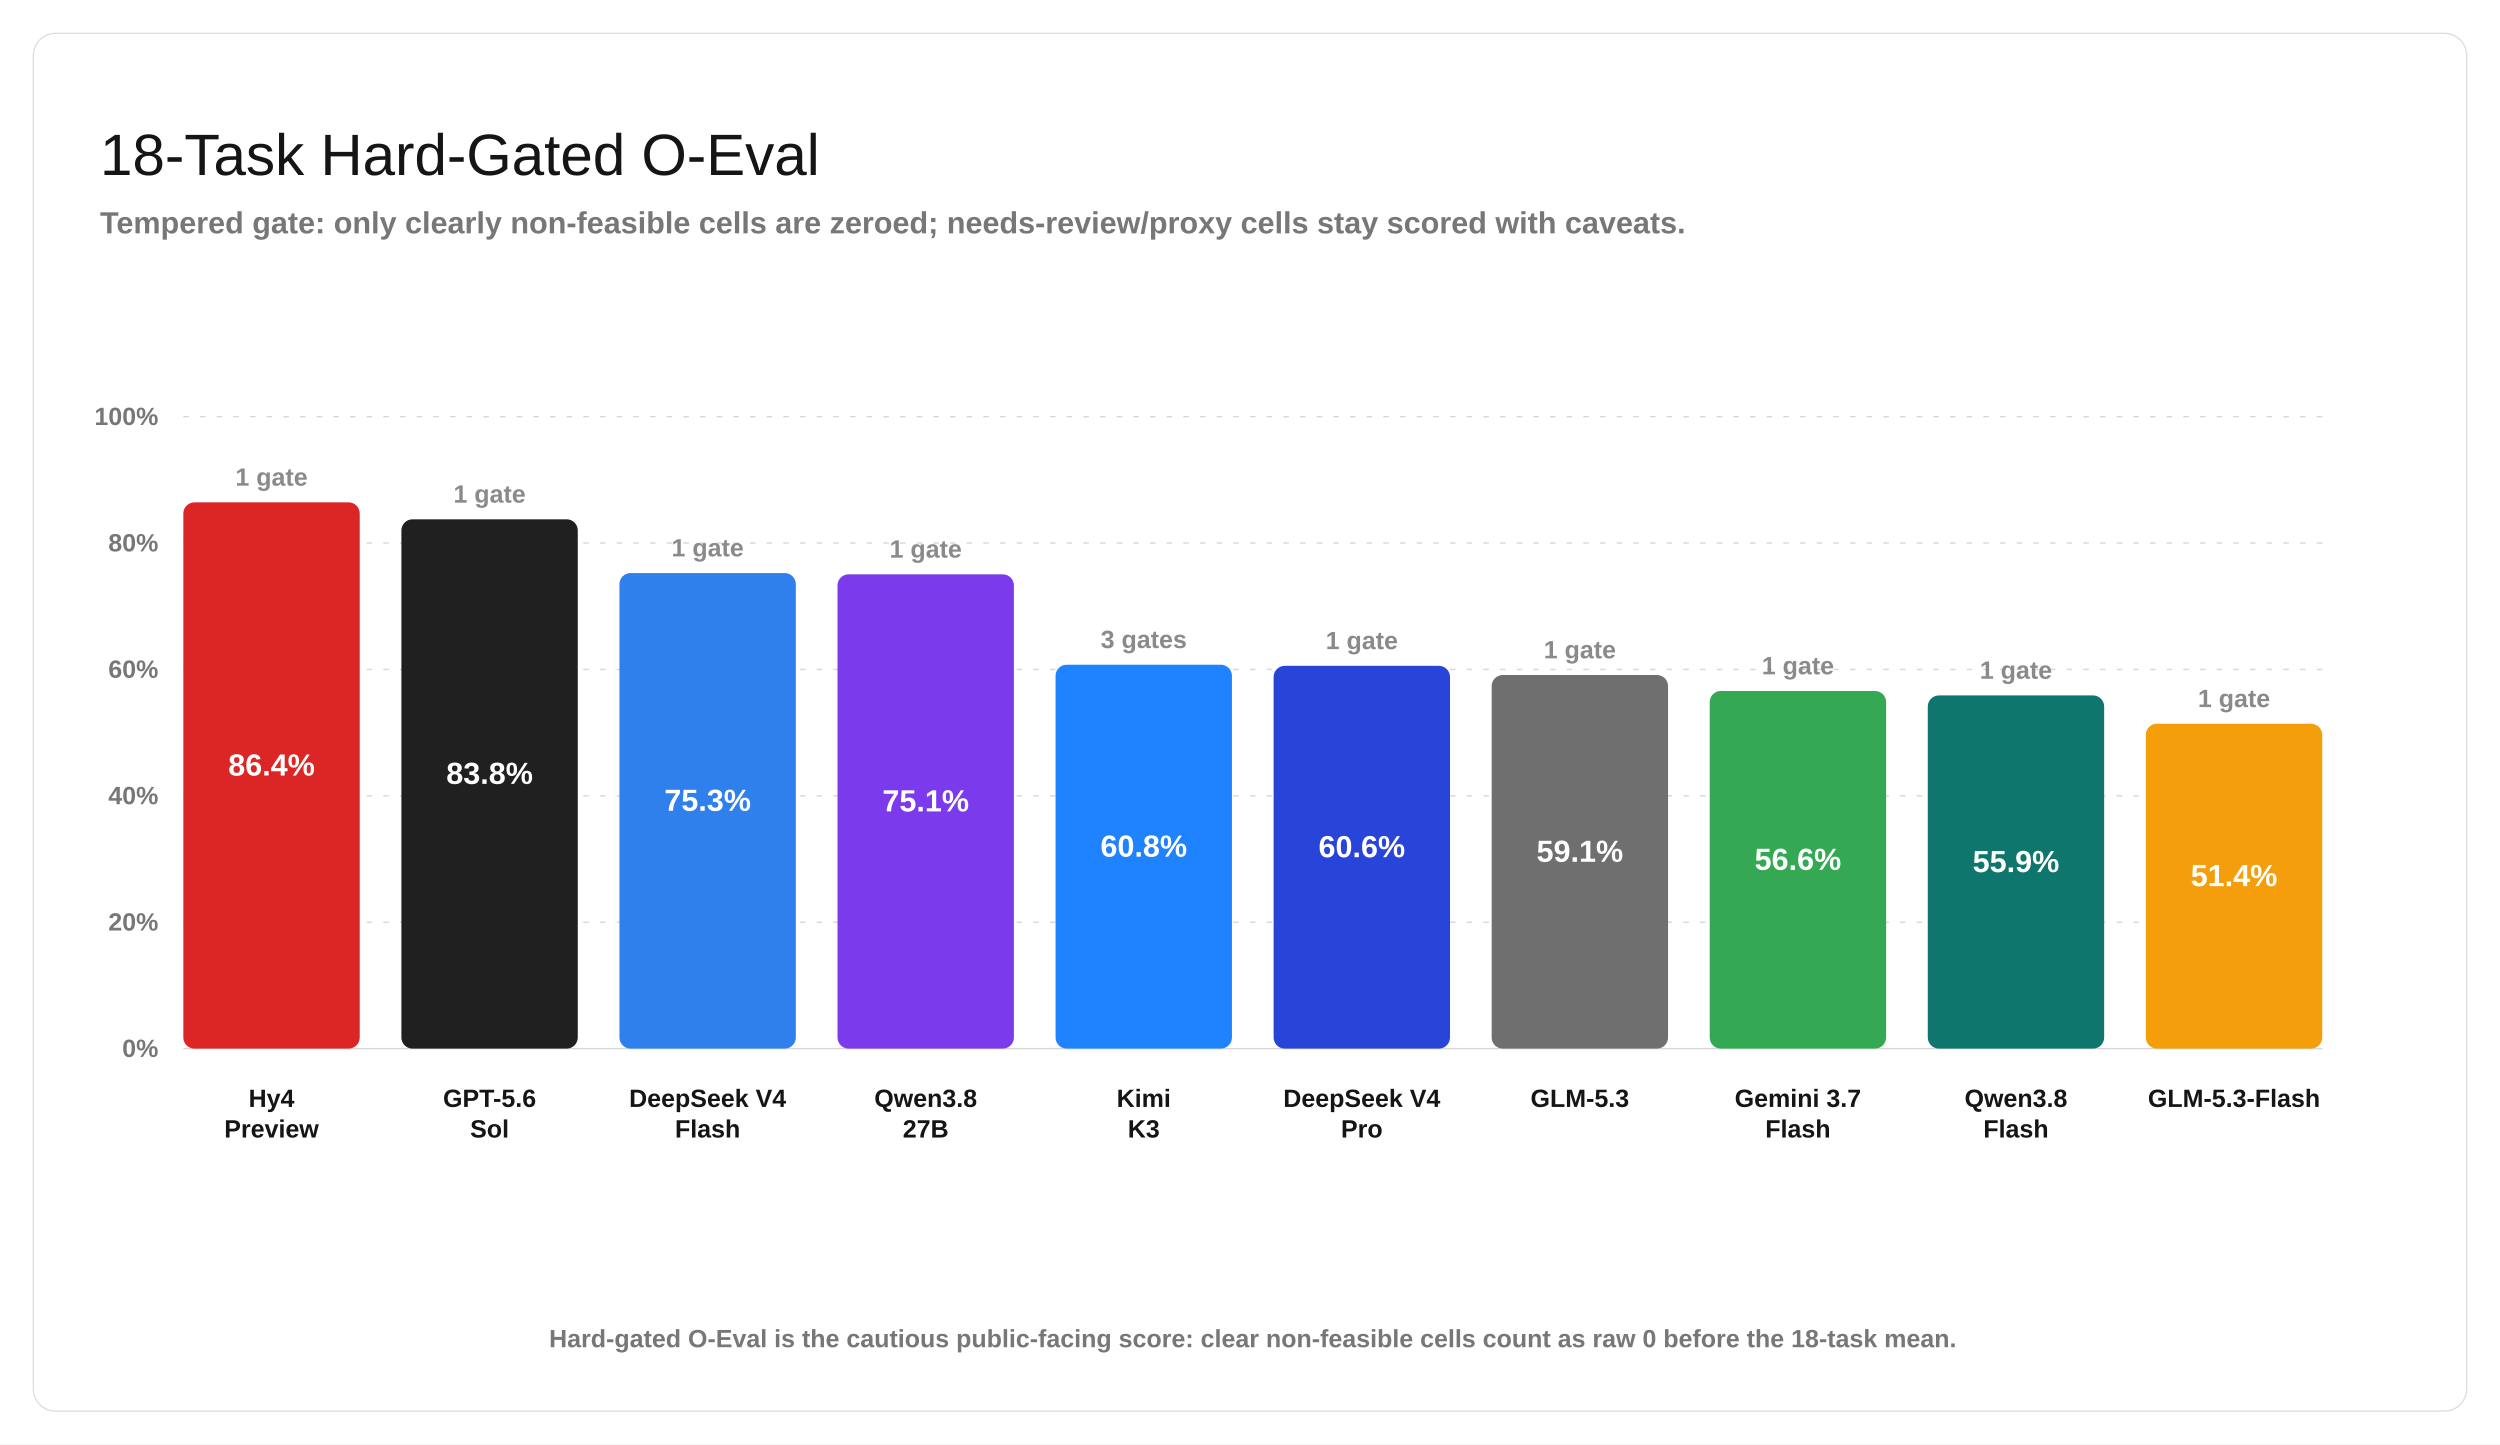
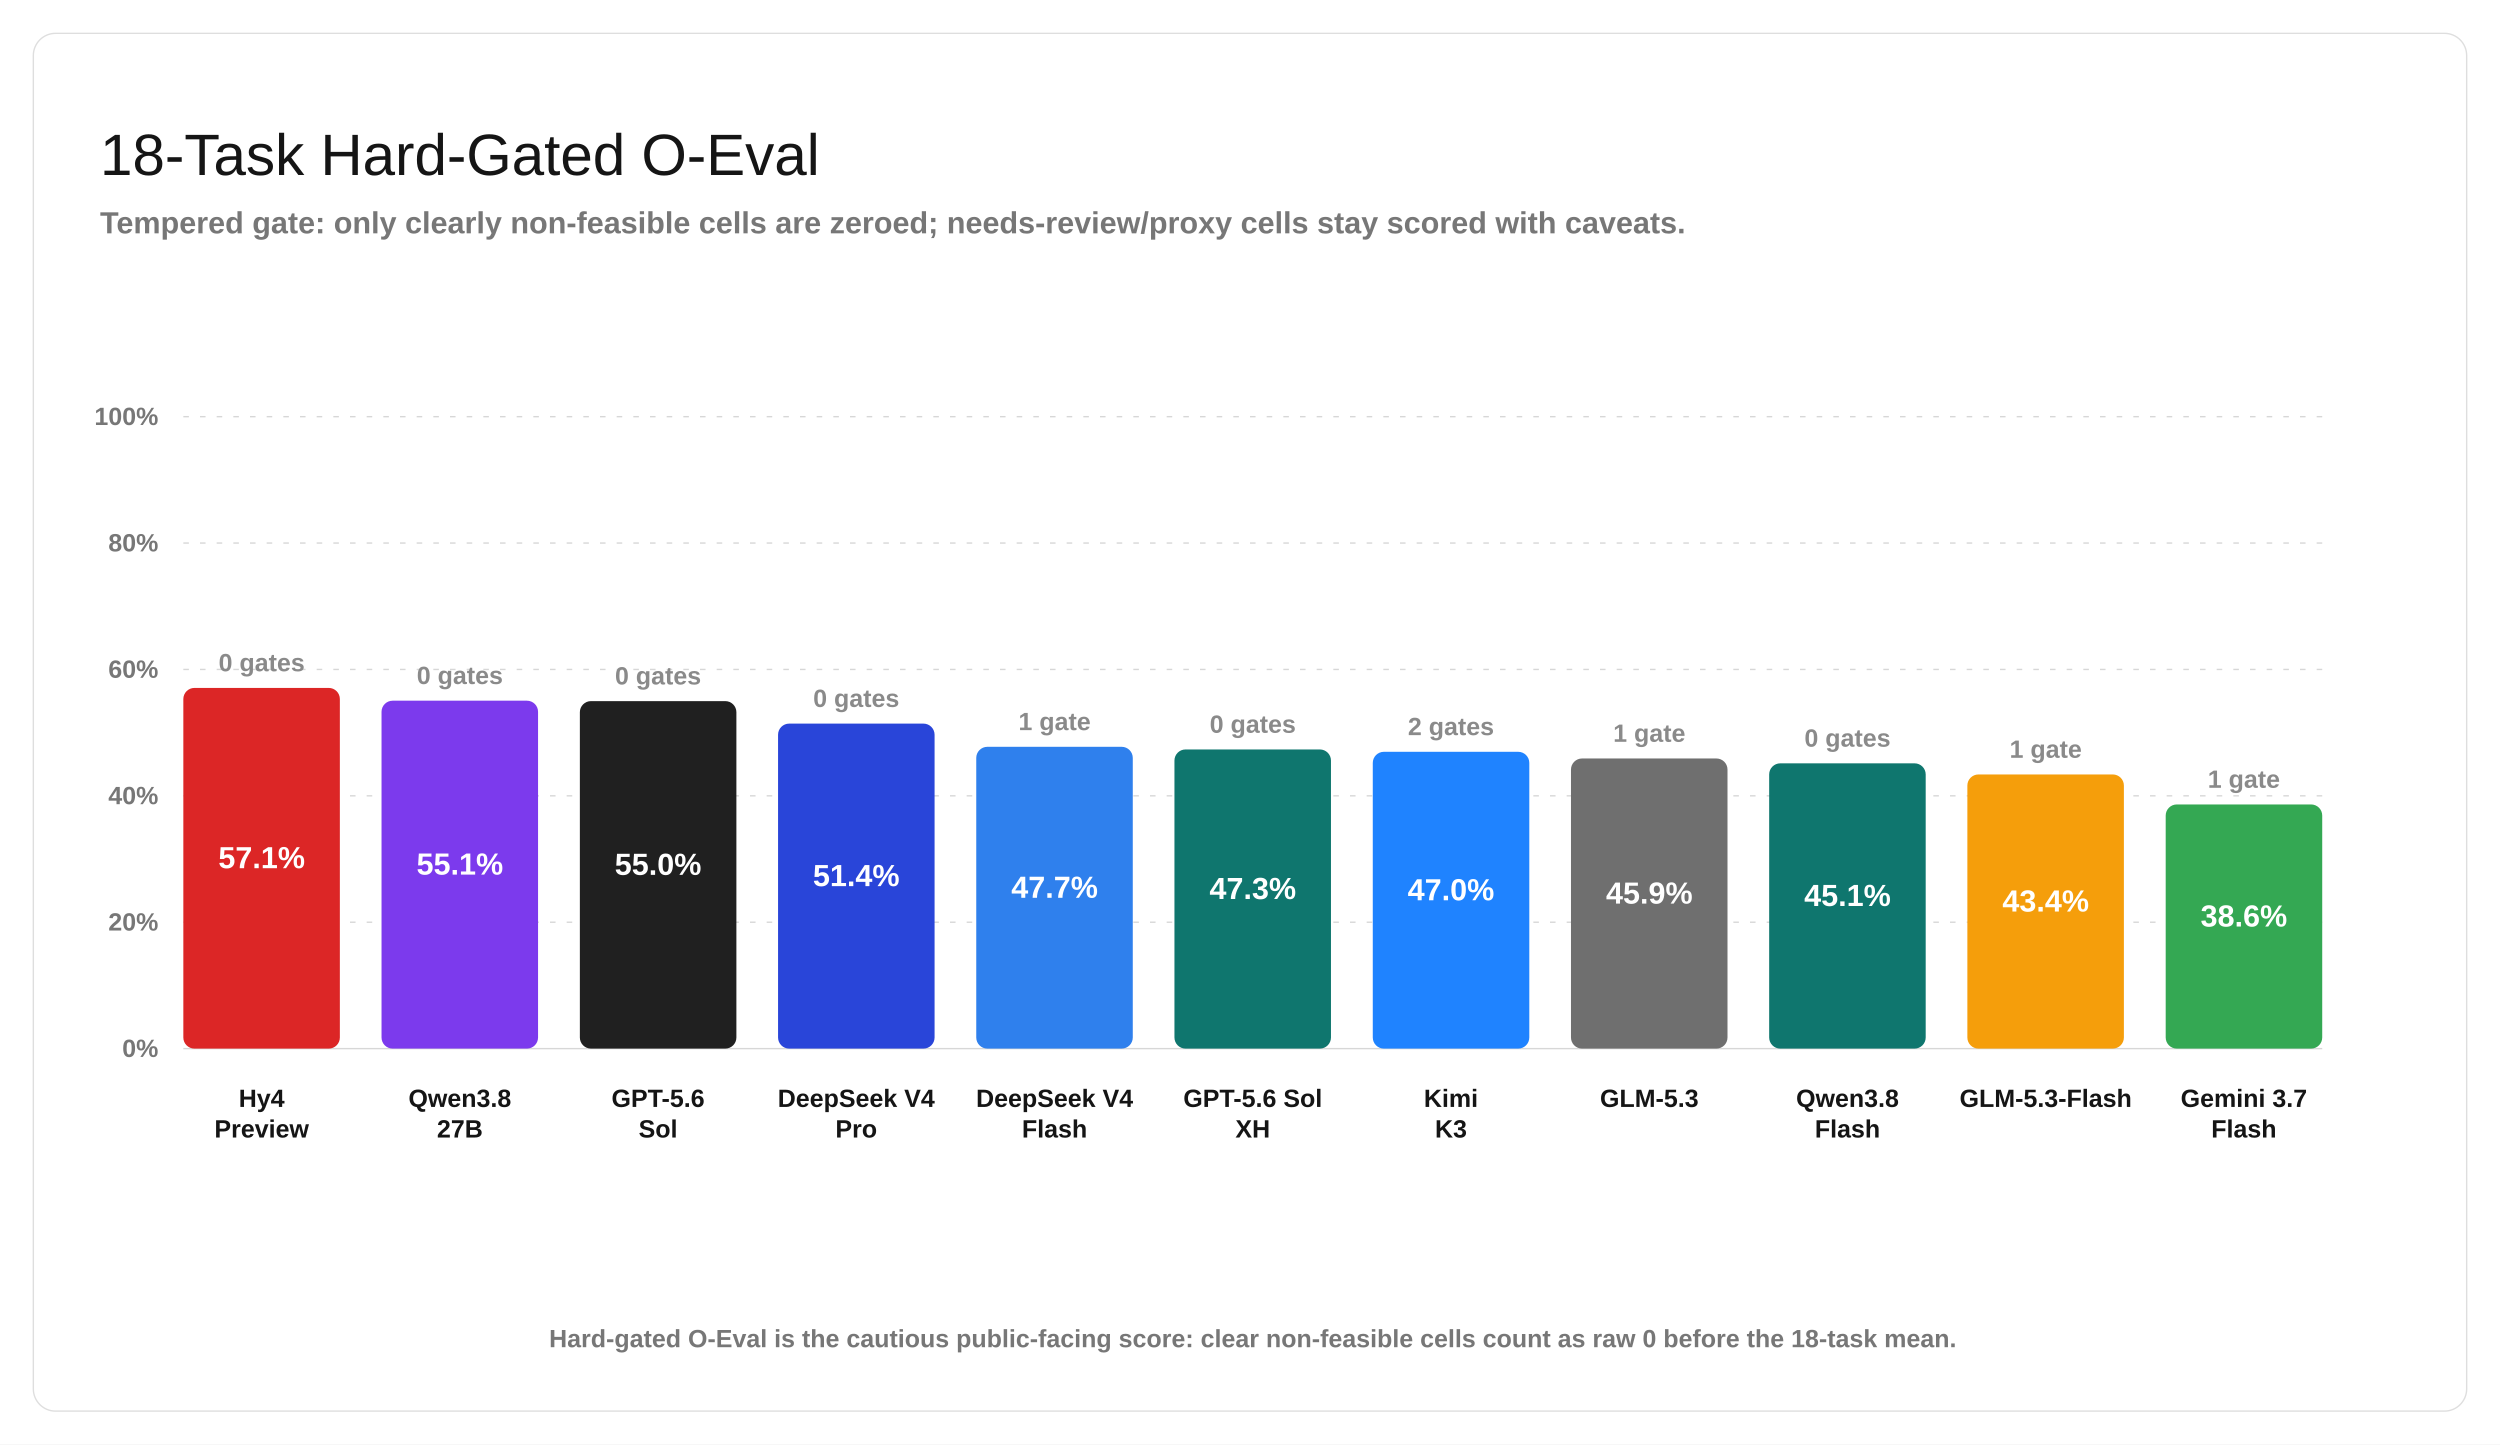
<svg xmlns="http://www.w3.org/2000/svg" width="1800" height="1040" viewBox="0 0 1800 1040" role="img">
  <style>
      .title { font-family: Georgia, Times, serif; font-size: 42px; font-weight: 500; fill: #050505; }
      .subtitle { font-family: Arial, Helvetica, sans-serif; font-size: 22px; fill: #777777; font-weight: 650; }
      .axis { font-family: Arial, Helvetica, sans-serif; font-size: 18px; fill: #777777; font-weight: 650; }
      .axis-title { font-family: Arial, Helvetica, sans-serif; font-size: 22px; fill: #111111; font-weight: 720; }
      .label { font-family: Arial, Helvetica, sans-serif; font-size: 19px; fill: #151515; font-weight: 700; }
      .small { font-family: Arial, Helvetica, sans-serif; font-size: 18px; fill: #777777; font-weight: 650; }
    </style>
  <rect width="1800" height="1040" fill="#ffffff" />
  <rect x="24.0" y="24.0" width="1752.0" height="992.0" fill="#ffffff" rx="16.0" stroke="#dedede" />
  <text x="72.0" y="126.0" text-anchor="start" font-family="Arial, Helvetica, sans-serif" font-size="42" font-weight="500" fill="#151515">18-Task Hard-Gated O-Eval</text>
  <text x="72.0" y="168.0" text-anchor="start" font-family="Arial, Helvetica, sans-serif" font-size="22" font-weight="650" fill="#777777">Tempered gate: only clearly non-feasible cells are zeroed; needs-review/proxy cells stay scored with caveats.</text>
  <line x1="132.0" y1="755.0" x2="1672.0" y2="755.0" stroke="#d7d7d7" stroke-width="1.0" />
  <text x="114.0" y="761.0" text-anchor="end" font-family="Arial, Helvetica, sans-serif" font-size="18" font-weight="600" fill="#777777">0%</text>
  <line x1="132.0" y1="664.0" x2="1672.0" y2="664.0" stroke="#d7d7d7" stroke-width="1.0" stroke-dasharray="4 8" />
  <text x="114.0" y="670.0" text-anchor="end" font-family="Arial, Helvetica, sans-serif" font-size="18" font-weight="600" fill="#777777">20%</text>
  <line x1="132.0" y1="573.0" x2="1672.0" y2="573.0" stroke="#d7d7d7" stroke-width="1.0" stroke-dasharray="4 8" />
  <text x="114.0" y="579.0" text-anchor="end" font-family="Arial, Helvetica, sans-serif" font-size="18" font-weight="600" fill="#777777">40%</text>
  <line x1="132.0" y1="482.0" x2="1672.0" y2="482.0" stroke="#d7d7d7" stroke-width="1.0" stroke-dasharray="4 8" />
  <text x="114.0" y="488.0" text-anchor="end" font-family="Arial, Helvetica, sans-serif" font-size="18" font-weight="600" fill="#777777">60%</text>
  <line x1="132.0" y1="391.0" x2="1672.0" y2="391.0" stroke="#d7d7d7" stroke-width="1.0" stroke-dasharray="4 8" />
  <text x="114.0" y="397.0" text-anchor="end" font-family="Arial, Helvetica, sans-serif" font-size="18" font-weight="600" fill="#777777">80%</text>
  <line x1="132.0" y1="300.0" x2="1672.0" y2="300.0" stroke="#d7d7d7" stroke-width="1.0" stroke-dasharray="4 8" />
  <text x="114.0" y="306.0" text-anchor="end" font-family="Arial, Helvetica, sans-serif" font-size="18" font-weight="600" fill="#777777">100%</text>
-   <rect x="132.0" y="361.7" width="127.0" height="393.3" fill="#dc2626" rx="8.0" />
-   <text x="195.5" y="558.4" text-anchor="middle" font-family="Arial, Helvetica, sans-serif" font-size="22" font-weight="800" fill="#ffffff">86.4%</text>
-   <text x="195.5" y="349.7" text-anchor="middle" font-family="Arial, Helvetica, sans-serif" font-size="18" font-weight="600" fill="#8a8a8a">1 gate</text>
-   <text x="195.5" y="797.0" text-anchor="middle" font-family="Arial, Helvetica, sans-serif" font-size="18" font-weight="700" fill="#151515">Hy4</text>
-   <text x="195.5" y="819.0" text-anchor="middle" font-family="Arial, Helvetica, sans-serif" font-size="18" font-weight="700" fill="#151515">Preview</text>
-   <rect x="289.0" y="373.9" width="127.0" height="381.1" fill="#202020" rx="8.0" />
-   <text x="352.5" y="564.4" text-anchor="middle" font-family="Arial, Helvetica, sans-serif" font-size="22" font-weight="800" fill="#ffffff">83.8%</text>
-   <text x="352.5" y="361.9" text-anchor="middle" font-family="Arial, Helvetica, sans-serif" font-size="18" font-weight="600" fill="#8a8a8a">1 gate</text>
-   <text x="352.5" y="797.0" text-anchor="middle" font-family="Arial, Helvetica, sans-serif" font-size="18" font-weight="700" fill="#151515">GPT-5.6</text>
-   <text x="352.5" y="819.0" text-anchor="middle" font-family="Arial, Helvetica, sans-serif" font-size="18" font-weight="700" fill="#151515">Sol</text>
-   <rect x="446.0" y="412.6" width="127.0" height="342.4" fill="#2f80ed" rx="8.0" />
-   <text x="509.5" y="583.8" text-anchor="middle" font-family="Arial, Helvetica, sans-serif" font-size="22" font-weight="800" fill="#ffffff">75.3%</text>
-   <text x="509.5" y="400.6" text-anchor="middle" font-family="Arial, Helvetica, sans-serif" font-size="18" font-weight="600" fill="#8a8a8a">1 gate</text>
-   <text x="509.5" y="797.0" text-anchor="middle" font-family="Arial, Helvetica, sans-serif" font-size="18" font-weight="700" fill="#151515">DeepSeek V4</text>
-   <text x="509.5" y="819.0" text-anchor="middle" font-family="Arial, Helvetica, sans-serif" font-size="18" font-weight="700" fill="#151515">Flash</text>
-   <rect x="603.0" y="413.5" width="127.0" height="341.5" fill="#7c3aed" rx="8.0" />
-   <text x="666.5" y="584.2" text-anchor="middle" font-family="Arial, Helvetica, sans-serif" font-size="22" font-weight="800" fill="#ffffff">75.1%</text>
-   <text x="666.5" y="401.5" text-anchor="middle" font-family="Arial, Helvetica, sans-serif" font-size="18" font-weight="600" fill="#8a8a8a">1 gate</text>
-   <text x="666.5" y="797.0" text-anchor="middle" font-family="Arial, Helvetica, sans-serif" font-size="18" font-weight="700" fill="#151515">Qwen3.8</text>
-   <text x="666.5" y="819.0" text-anchor="middle" font-family="Arial, Helvetica, sans-serif" font-size="18" font-weight="700" fill="#151515">27B</text>
-   <rect x="760.0" y="478.6" width="127.0" height="276.4" fill="#1f83ff" rx="8.0" />
-   <text x="823.5" y="616.8" text-anchor="middle" font-family="Arial, Helvetica, sans-serif" font-size="22" font-weight="800" fill="#ffffff">60.8%</text>
-   <text x="823.5" y="466.6" text-anchor="middle" font-family="Arial, Helvetica, sans-serif" font-size="18" font-weight="600" fill="#8a8a8a">3 gates</text>
-   <text x="823.5" y="797.0" text-anchor="middle" font-family="Arial, Helvetica, sans-serif" font-size="18" font-weight="700" fill="#151515">Kimi</text>
-   <text x="823.5" y="819.0" text-anchor="middle" font-family="Arial, Helvetica, sans-serif" font-size="18" font-weight="700" fill="#151515">K3</text>
-   <rect x="917.0" y="479.4" width="127.0" height="275.6" fill="#2945d9" rx="8.0" />
-   <text x="980.5" y="617.2" text-anchor="middle" font-family="Arial, Helvetica, sans-serif" font-size="22" font-weight="800" fill="#ffffff">60.6%</text>
-   <text x="980.5" y="467.4" text-anchor="middle" font-family="Arial, Helvetica, sans-serif" font-size="18" font-weight="600" fill="#8a8a8a">1 gate</text>
-   <text x="980.5" y="797.0" text-anchor="middle" font-family="Arial, Helvetica, sans-serif" font-size="18" font-weight="700" fill="#151515">DeepSeek V4</text>
-   <text x="980.5" y="819.0" text-anchor="middle" font-family="Arial, Helvetica, sans-serif" font-size="18" font-weight="700" fill="#151515">Pro</text>
-   <rect x="1074.0" y="486.0" width="127.0" height="269.0" fill="#6f6f6f" rx="8.0" />
-   <text x="1137.5" y="620.5" text-anchor="middle" font-family="Arial, Helvetica, sans-serif" font-size="22" font-weight="800" fill="#ffffff">59.1%</text>
-   <text x="1137.5" y="474.0" text-anchor="middle" font-family="Arial, Helvetica, sans-serif" font-size="18" font-weight="600" fill="#8a8a8a">1 gate</text>
-   <text x="1137.5" y="797.0" text-anchor="middle" font-family="Arial, Helvetica, sans-serif" font-size="18" font-weight="700" fill="#151515">GLM-5.3</text>
-   <rect x="1231.0" y="497.5" width="127.0" height="257.5" fill="#34a853" rx="8.0" />
-   <text x="1294.5" y="626.3" text-anchor="middle" font-family="Arial, Helvetica, sans-serif" font-size="22" font-weight="800" fill="#ffffff">56.6%</text>
-   <text x="1294.5" y="485.5" text-anchor="middle" font-family="Arial, Helvetica, sans-serif" font-size="18" font-weight="600" fill="#8a8a8a">1 gate</text>
-   <text x="1294.5" y="797.0" text-anchor="middle" font-family="Arial, Helvetica, sans-serif" font-size="18" font-weight="700" fill="#151515">Gemini 3.7</text>
-   <text x="1294.5" y="819.0" text-anchor="middle" font-family="Arial, Helvetica, sans-serif" font-size="18" font-weight="700" fill="#151515">Flash</text>
-   <rect x="1388.0" y="500.7" width="127.0" height="254.3" fill="#0f766e" rx="8.0" />
-   <text x="1451.5" y="627.9" text-anchor="middle" font-family="Arial, Helvetica, sans-serif" font-size="22" font-weight="800" fill="#ffffff">55.9%</text>
-   <text x="1451.5" y="488.7" text-anchor="middle" font-family="Arial, Helvetica, sans-serif" font-size="18" font-weight="600" fill="#8a8a8a">1 gate</text>
-   <text x="1451.5" y="797.0" text-anchor="middle" font-family="Arial, Helvetica, sans-serif" font-size="18" font-weight="700" fill="#151515">Qwen3.8</text>
-   <text x="1451.5" y="819.0" text-anchor="middle" font-family="Arial, Helvetica, sans-serif" font-size="18" font-weight="700" fill="#151515">Flash</text>
-   <rect x="1545.0" y="521.1" width="127.0" height="233.9" fill="#f59e0b" rx="8.0" />
-   <text x="1608.5" y="638.0" text-anchor="middle" font-family="Arial, Helvetica, sans-serif" font-size="22" font-weight="800" fill="#ffffff">51.4%</text>
-   <text x="1608.5" y="509.1" text-anchor="middle" font-family="Arial, Helvetica, sans-serif" font-size="18" font-weight="600" fill="#8a8a8a">1 gate</text>
-   <text x="1608.5" y="797.0" text-anchor="middle" font-family="Arial, Helvetica, sans-serif" font-size="18" font-weight="700" fill="#151515">GLM-5.3-Flash</text>
+   <rect x="132.0" y="495.3" width="112.7" height="259.7" fill="#dc2626" rx="8.0" />
+   <text x="188.4" y="625.1" text-anchor="middle" font-family="Arial, Helvetica, sans-serif" font-size="22" font-weight="800" fill="#ffffff">57.1%</text>
+   <text x="188.4" y="483.3" text-anchor="middle" font-family="Arial, Helvetica, sans-serif" font-size="18" font-weight="600" fill="#8a8a8a">0 gates</text>
+   <text x="188.4" y="797.0" text-anchor="middle" font-family="Arial, Helvetica, sans-serif" font-size="18" font-weight="700" fill="#151515">Hy4</text>
+   <text x="188.4" y="819.0" text-anchor="middle" font-family="Arial, Helvetica, sans-serif" font-size="18" font-weight="700" fill="#151515">Preview</text>
+   <rect x="274.7" y="504.5" width="112.7" height="250.5" fill="#7c3aed" rx="8.0" />
+   <text x="331.1" y="629.7" text-anchor="middle" font-family="Arial, Helvetica, sans-serif" font-size="22" font-weight="800" fill="#ffffff">55.1%</text>
+   <text x="331.1" y="492.5" text-anchor="middle" font-family="Arial, Helvetica, sans-serif" font-size="18" font-weight="600" fill="#8a8a8a">0 gates</text>
+   <text x="331.1" y="797.0" text-anchor="middle" font-family="Arial, Helvetica, sans-serif" font-size="18" font-weight="700" fill="#151515">Qwen3.8</text>
+   <text x="331.1" y="819.0" text-anchor="middle" font-family="Arial, Helvetica, sans-serif" font-size="18" font-weight="700" fill="#151515">27B</text>
+   <rect x="417.5" y="504.8" width="112.7" height="250.2" fill="#202020" rx="8.0" />
+   <text x="473.8" y="629.9" text-anchor="middle" font-family="Arial, Helvetica, sans-serif" font-size="22" font-weight="800" fill="#ffffff">55.0%</text>
+   <text x="473.8" y="492.8" text-anchor="middle" font-family="Arial, Helvetica, sans-serif" font-size="18" font-weight="600" fill="#8a8a8a">0 gates</text>
+   <text x="473.8" y="797.0" text-anchor="middle" font-family="Arial, Helvetica, sans-serif" font-size="18" font-weight="700" fill="#151515">GPT-5.6</text>
+   <text x="473.8" y="819.0" text-anchor="middle" font-family="Arial, Helvetica, sans-serif" font-size="18" font-weight="700" fill="#151515">Sol</text>
+   <rect x="560.2" y="521.0" width="112.7" height="234.0" fill="#2945d9" rx="8.0" />
+   <text x="616.5" y="638.0" text-anchor="middle" font-family="Arial, Helvetica, sans-serif" font-size="22" font-weight="800" fill="#ffffff">51.4%</text>
+   <text x="616.5" y="509.0" text-anchor="middle" font-family="Arial, Helvetica, sans-serif" font-size="18" font-weight="600" fill="#8a8a8a">0 gates</text>
+   <text x="616.5" y="797.0" text-anchor="middle" font-family="Arial, Helvetica, sans-serif" font-size="18" font-weight="700" fill="#151515">DeepSeek V4</text>
+   <text x="616.5" y="819.0" text-anchor="middle" font-family="Arial, Helvetica, sans-serif" font-size="18" font-weight="700" fill="#151515">Pro</text>
+   <rect x="702.9" y="537.7" width="112.7" height="217.3" fill="#2f80ed" rx="8.0" />
+   <text x="759.3" y="646.4" text-anchor="middle" font-family="Arial, Helvetica, sans-serif" font-size="22" font-weight="800" fill="#ffffff">47.7%</text>
+   <text x="759.3" y="525.7" text-anchor="middle" font-family="Arial, Helvetica, sans-serif" font-size="18" font-weight="600" fill="#8a8a8a">1 gate</text>
+   <text x="759.3" y="797.0" text-anchor="middle" font-family="Arial, Helvetica, sans-serif" font-size="18" font-weight="700" fill="#151515">DeepSeek V4</text>
+   <text x="759.3" y="819.0" text-anchor="middle" font-family="Arial, Helvetica, sans-serif" font-size="18" font-weight="700" fill="#151515">Flash</text>
+   <rect x="845.6" y="539.6" width="112.7" height="215.4" fill="#0f766e" rx="8.0" />
+   <text x="902.0" y="647.3" text-anchor="middle" font-family="Arial, Helvetica, sans-serif" font-size="22" font-weight="800" fill="#ffffff">47.3%</text>
+   <text x="902.0" y="527.6" text-anchor="middle" font-family="Arial, Helvetica, sans-serif" font-size="18" font-weight="600" fill="#8a8a8a">0 gates</text>
+   <text x="902.0" y="797.0" text-anchor="middle" font-family="Arial, Helvetica, sans-serif" font-size="18" font-weight="700" fill="#151515">GPT-5.6 Sol</text>
+   <text x="902.0" y="819.0" text-anchor="middle" font-family="Arial, Helvetica, sans-serif" font-size="18" font-weight="700" fill="#151515">XH</text>
+   <rect x="988.4" y="541.3" width="112.7" height="213.7" fill="#1f83ff" rx="8.0" />
+   <text x="1044.7" y="648.2" text-anchor="middle" font-family="Arial, Helvetica, sans-serif" font-size="22" font-weight="800" fill="#ffffff">47.0%</text>
+   <text x="1044.7" y="529.3" text-anchor="middle" font-family="Arial, Helvetica, sans-serif" font-size="18" font-weight="600" fill="#8a8a8a">2 gates</text>
+   <text x="1044.7" y="797.0" text-anchor="middle" font-family="Arial, Helvetica, sans-serif" font-size="18" font-weight="700" fill="#151515">Kimi</text>
+   <text x="1044.7" y="819.0" text-anchor="middle" font-family="Arial, Helvetica, sans-serif" font-size="18" font-weight="700" fill="#151515">K3</text>
+   <rect x="1131.1" y="546.1" width="112.7" height="208.9" fill="#6f6f6f" rx="8.0" />
+   <text x="1187.5" y="650.6" text-anchor="middle" font-family="Arial, Helvetica, sans-serif" font-size="22" font-weight="800" fill="#ffffff">45.9%</text>
+   <text x="1187.5" y="534.1" text-anchor="middle" font-family="Arial, Helvetica, sans-serif" font-size="18" font-weight="600" fill="#8a8a8a">1 gate</text>
+   <text x="1187.5" y="797.0" text-anchor="middle" font-family="Arial, Helvetica, sans-serif" font-size="18" font-weight="700" fill="#151515">GLM-5.3</text>
+   <rect x="1273.8" y="549.6" width="112.7" height="205.4" fill="#0f766e" rx="8.0" />
+   <text x="1330.2" y="652.3" text-anchor="middle" font-family="Arial, Helvetica, sans-serif" font-size="22" font-weight="800" fill="#ffffff">45.1%</text>
+   <text x="1330.2" y="537.6" text-anchor="middle" font-family="Arial, Helvetica, sans-serif" font-size="18" font-weight="600" fill="#8a8a8a">0 gates</text>
+   <text x="1330.2" y="797.0" text-anchor="middle" font-family="Arial, Helvetica, sans-serif" font-size="18" font-weight="700" fill="#151515">Qwen3.8</text>
+   <text x="1330.2" y="819.0" text-anchor="middle" font-family="Arial, Helvetica, sans-serif" font-size="18" font-weight="700" fill="#151515">Flash</text>
+   <rect x="1416.5" y="557.6" width="112.7" height="197.4" fill="#f59e0b" rx="8.0" />
+   <text x="1472.9" y="656.3" text-anchor="middle" font-family="Arial, Helvetica, sans-serif" font-size="22" font-weight="800" fill="#ffffff">43.4%</text>
+   <text x="1472.9" y="545.6" text-anchor="middle" font-family="Arial, Helvetica, sans-serif" font-size="18" font-weight="600" fill="#8a8a8a">1 gate</text>
+   <text x="1472.9" y="797.0" text-anchor="middle" font-family="Arial, Helvetica, sans-serif" font-size="18" font-weight="700" fill="#151515">GLM-5.3-Flash</text>
+   <rect x="1559.3" y="579.2" width="112.7" height="175.8" fill="#34a853" rx="8.0" />
+   <text x="1615.6" y="667.1" text-anchor="middle" font-family="Arial, Helvetica, sans-serif" font-size="22" font-weight="800" fill="#ffffff">38.6%</text>
+   <text x="1615.6" y="567.2" text-anchor="middle" font-family="Arial, Helvetica, sans-serif" font-size="18" font-weight="600" fill="#8a8a8a">1 gate</text>
+   <text x="1615.6" y="797.0" text-anchor="middle" font-family="Arial, Helvetica, sans-serif" font-size="18" font-weight="700" fill="#151515">Gemini 3.7</text>
+   <text x="1615.6" y="819.0" text-anchor="middle" font-family="Arial, Helvetica, sans-serif" font-size="18" font-weight="700" fill="#151515">Flash</text>
  <text x="902.0" y="970.0" text-anchor="middle" font-family="Arial, Helvetica, sans-serif" font-size="18" font-weight="600" fill="#777777">Hard-gated O-Eval is the cautious public-facing score: clear non-feasible cells count as raw 0 before the 18-task mean.</text>
</svg>
